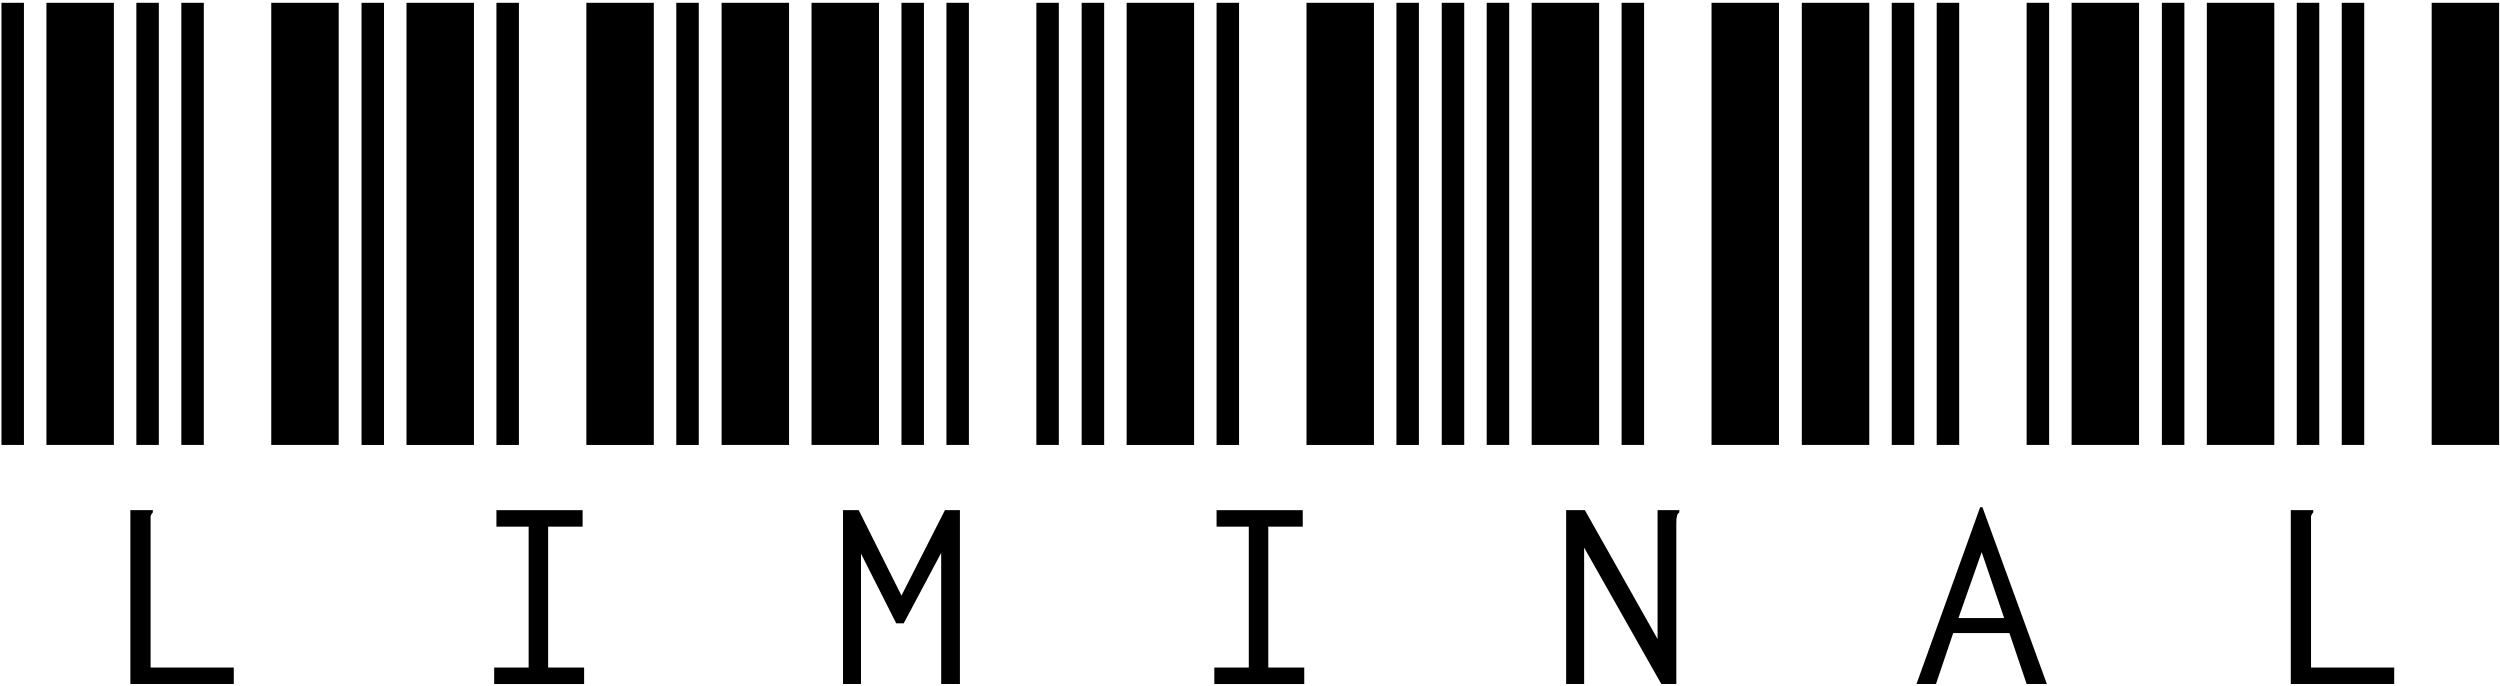
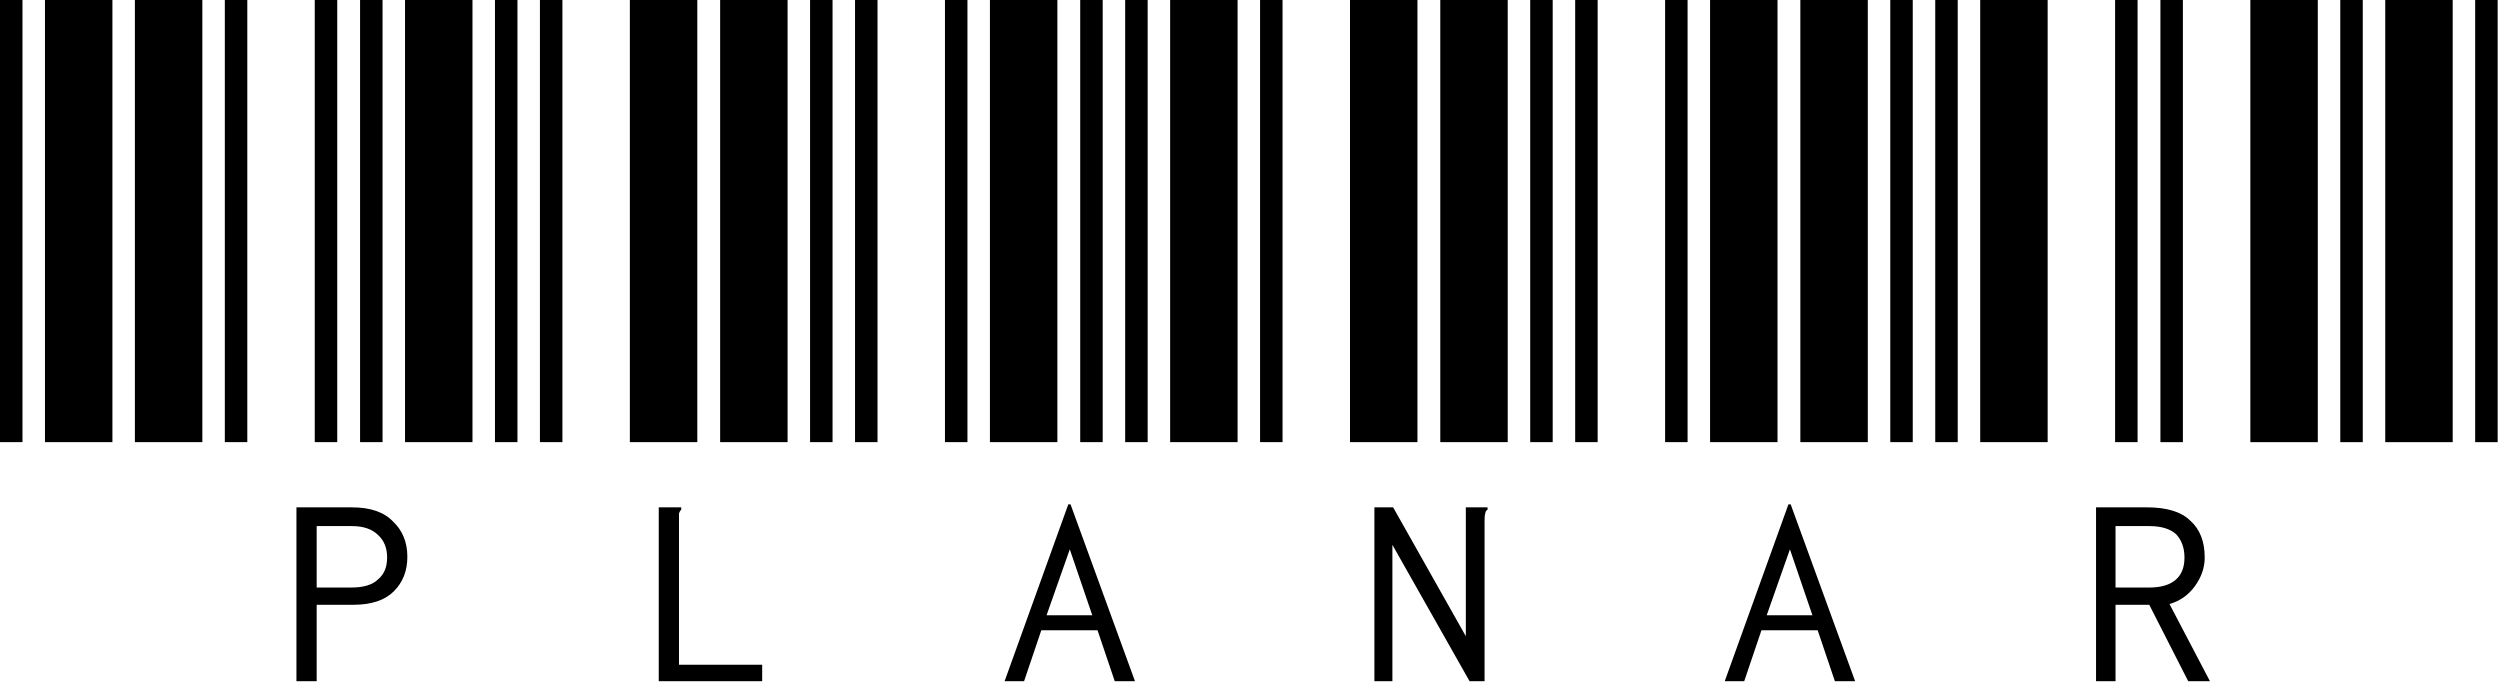
<svg xmlns="http://www.w3.org/2000/svg" width="427" height="117" viewBox="0 0 427 117" fill="none">
-   <path d="M369.25 76V0.48H373.09V76H369.25ZM376.93 76V0.48H388.45V76H376.93ZM392.29 76V0.48H396.13V76H392.29ZM399.97 76V0.48H403.81V76H399.97ZM415.33 76V0.48H426.85V76H415.33ZM391.266 87.136H395.106V87.52C394.935 87.691 394.807 87.904 394.722 88.16C394.722 88.331 394.722 88.715 394.722 89.312V114.016H408.93V116.832H391.266V87.136Z" fill="black" />
-   <path d="M307.75 76V0.48H319.27V76H307.75ZM323.11 76V0.48H326.95V76H323.11ZM330.79 76V0.48H334.63V76H330.79ZM346.15 76V0.48H349.99V76H346.15ZM353.83 76V0.48H365.35V76H353.83ZM343.206 108.128H333.606L330.662 116.832H327.334L338.214 86.624H338.598L349.606 116.832H346.15L343.206 108.128ZM342.31 105.568L338.47 94.304L334.502 105.568H342.31Z" fill="black" />
-   <path d="M246.25 76V0.48H250.09V76H246.25ZM253.93 76V0.48H257.77V76H253.93ZM261.61 76V0.48H273.13V76H261.61ZM276.97 76V0.48H280.81V76H276.97ZM292.33 76V0.48H303.85V76H292.33ZM267.498 87.136H270.698L283.114 109.152V87.136H286.826V87.52C286.57 87.691 286.442 87.904 286.442 88.16C286.357 88.331 286.314 88.715 286.314 89.312V116.832H283.754L270.57 93.536V116.832H267.498V87.136Z" fill="black" />
-   <path d="M184.75 76V0.48H188.59V76H184.75ZM192.43 76V0.48H203.95V76H192.43ZM207.79 76V0.48H211.63V76H207.79ZM223.15 76V0.48H234.67V76H223.15ZM238.51 76V0.48H242.35V76H238.51ZM207.406 114.016H213.294V89.952H207.79V87.136H222.51V89.952H216.622V114.016H222.766V116.832H207.406V114.016Z" fill="black" />
-   <path d="M123.25 76V0.48H134.77V76H123.25ZM138.61 76V0.48H150.13V76H138.61ZM153.97 76V0.48H157.81V76H153.97ZM161.65 76V0.48H165.49V76H161.65ZM177.01 76V0.48H180.85V76H177.01ZM143.986 87.136H146.674L153.97 101.728L161.394 87.136H163.954V116.832H160.754V94.432L154.354 106.464H153.074L147.058 94.56V116.832H143.986V87.136Z" fill="black" />
-   <path d="M61.75 76V0.48H65.59V76H61.75ZM69.43 76V0.48H80.95V76H69.43ZM84.79 76V0.48H88.63V76H84.79ZM100.15 76V0.48H111.67V76H100.15ZM115.51 76V0.48H119.35V76H115.51ZM84.406 114.016H90.294V89.952H84.79V87.136H99.51V89.952H93.622V114.016H99.766V116.832H84.406V114.016Z" fill="black" />
-   <path d="M0.25 76V0.48H4.09V76H0.25ZM7.93 76V0.48H19.45V76H7.93ZM23.29 76V0.48H27.13V76H23.29ZM30.97 76V0.48H34.81V76H30.97ZM46.33 76V0.48H57.85V76H46.33ZM22.266 87.136H26.106V87.52C25.935 87.691 25.807 87.904 25.722 88.16C25.722 88.331 25.722 88.715 25.722 89.312V114.016H39.93V116.832H22.266V87.136Z" fill="black" />
+   <path d="M369 75.52V0H372.84V75.52H369ZM384.36 75.52V0H395.88V75.52H384.36ZM399.72 75.52V0H403.56V75.52H399.72ZM407.4 75.52V0H418.92V75.52H407.4ZM422.76 75.52V0H426.6V75.52H422.76Z" fill="black" />
+   <path d="M307.5 75.52V0H319.02V75.52H307.5ZM322.86 75.52V0H326.7V75.52H322.86ZM330.54 75.52V0H334.38V75.52H330.54ZM338.22 75.52V0H349.74V75.52H338.22ZM361.26 75.52V0H365.1V75.52H361.26ZM358.004 86.656H366.708C370.121 86.656 372.596 87.424 374.132 88.96C375.753 90.411 376.564 92.501 376.564 95.232C376.564 96.939 376.009 98.56 374.9 100.096C373.791 101.632 372.34 102.656 370.548 103.168L377.46 116.352H373.748L367.092 103.296H361.332V116.352H358.004V86.656ZM367.092 100.352C369.14 100.352 370.676 99.883 371.7 98.944C372.639 98.091 373.108 96.853 373.108 95.232C373.108 93.611 372.639 92.288 371.7 91.264C370.676 90.325 369.14 89.856 367.092 89.856H361.332V100.352H367.092Z" fill="black" />
+   <path d="M246 75.52V0H257.52V75.52H246ZM261.36 75.52V0H265.2V75.52H261.36ZM269.04 75.52V0H272.88V75.52H269.04ZM284.4 75.52V0H288.24V75.52H284.4ZM292.08 75.52V0H303.6V75.52H292.08ZM310.456 107.648H300.856L297.912 116.352H294.584L305.464 86.144H305.848L316.856 116.352H313.4L310.456 107.648ZM309.56 105.088L305.72 93.824L301.752 105.088H309.56Z" fill="black" />
+   <path d="M184.5 75.52V0H188.34V75.52H184.5ZM192.18 75.52V0H196.02V75.52H192.18ZM199.86 75.52V0H211.38V75.52H199.86ZM215.22 75.52V0H219.06V75.52H215.22ZM230.58 75.52V0H242.1V75.52H230.58ZM234.748 86.656H237.948L250.364 108.672V86.656H254.076V87.04C253.82 87.211 253.692 87.424 253.692 87.68C253.607 87.851 253.564 88.235 253.564 88.832V116.352H251.004L237.82 93.056V116.352H234.748V86.656Z" fill="black" />
+   <path d="M123 75.52V0H134.52V75.52H123ZM138.36 75.52V0H142.2V75.52H138.36ZM146.04 75.52V0H149.88V75.52H146.04ZM161.4 75.52V0H165.24V75.52H161.4ZM169.08 75.52V0H180.6V75.52H169.08ZM187.456 107.648H177.856L174.912 116.352H171.584L182.464 86.144H182.848L193.856 116.352H190.4L187.456 107.648ZM186.56 105.088L182.72 93.824L178.752 105.088H186.56Z" fill="black" />
+   <path d="M61.5 75.52V0H65.34V75.52H61.5ZM69.18 75.52V0H80.7V75.52H69.18ZM84.54 75.52V0H88.38V75.52H84.54ZM92.22 75.52V0H96.06V75.52H92.22ZM107.58 75.52V0H119.1V75.52H107.58ZM112.516 86.656H116.356V87.04C116.185 87.211 116.057 87.424 115.972 87.68C115.972 87.851 115.972 88.235 115.972 88.832V113.536H130.18V116.352H112.516V86.656Z" fill="black" />
+   <path d="M0 75.52V0H3.84V75.52H0ZM7.68 75.52V0H19.2V75.52H7.68ZM23.04 75.52V0H34.56V75.52H23.04ZM38.4 75.52V0H42.24V75.52H38.4ZM53.76 75.52V0H57.6V75.52H53.76ZM50.632 86.656H60.104C63.261 86.656 65.608 87.467 67.144 89.088C68.765 90.624 69.576 92.629 69.576 95.104C69.576 97.493 68.808 99.456 67.272 100.992C65.736 102.528 63.432 103.296 60.36 103.296H54.088V116.352H50.632V86.656ZM59.976 100.352C62.109 100.352 63.645 99.883 64.584 98.944C65.608 98.091 66.12 96.853 66.12 95.232C66.12 93.611 65.608 92.331 64.584 91.392C63.56 90.368 62.067 89.856 60.104 89.856H54.088V100.352H59.976Z" fill="black" />
</svg>
